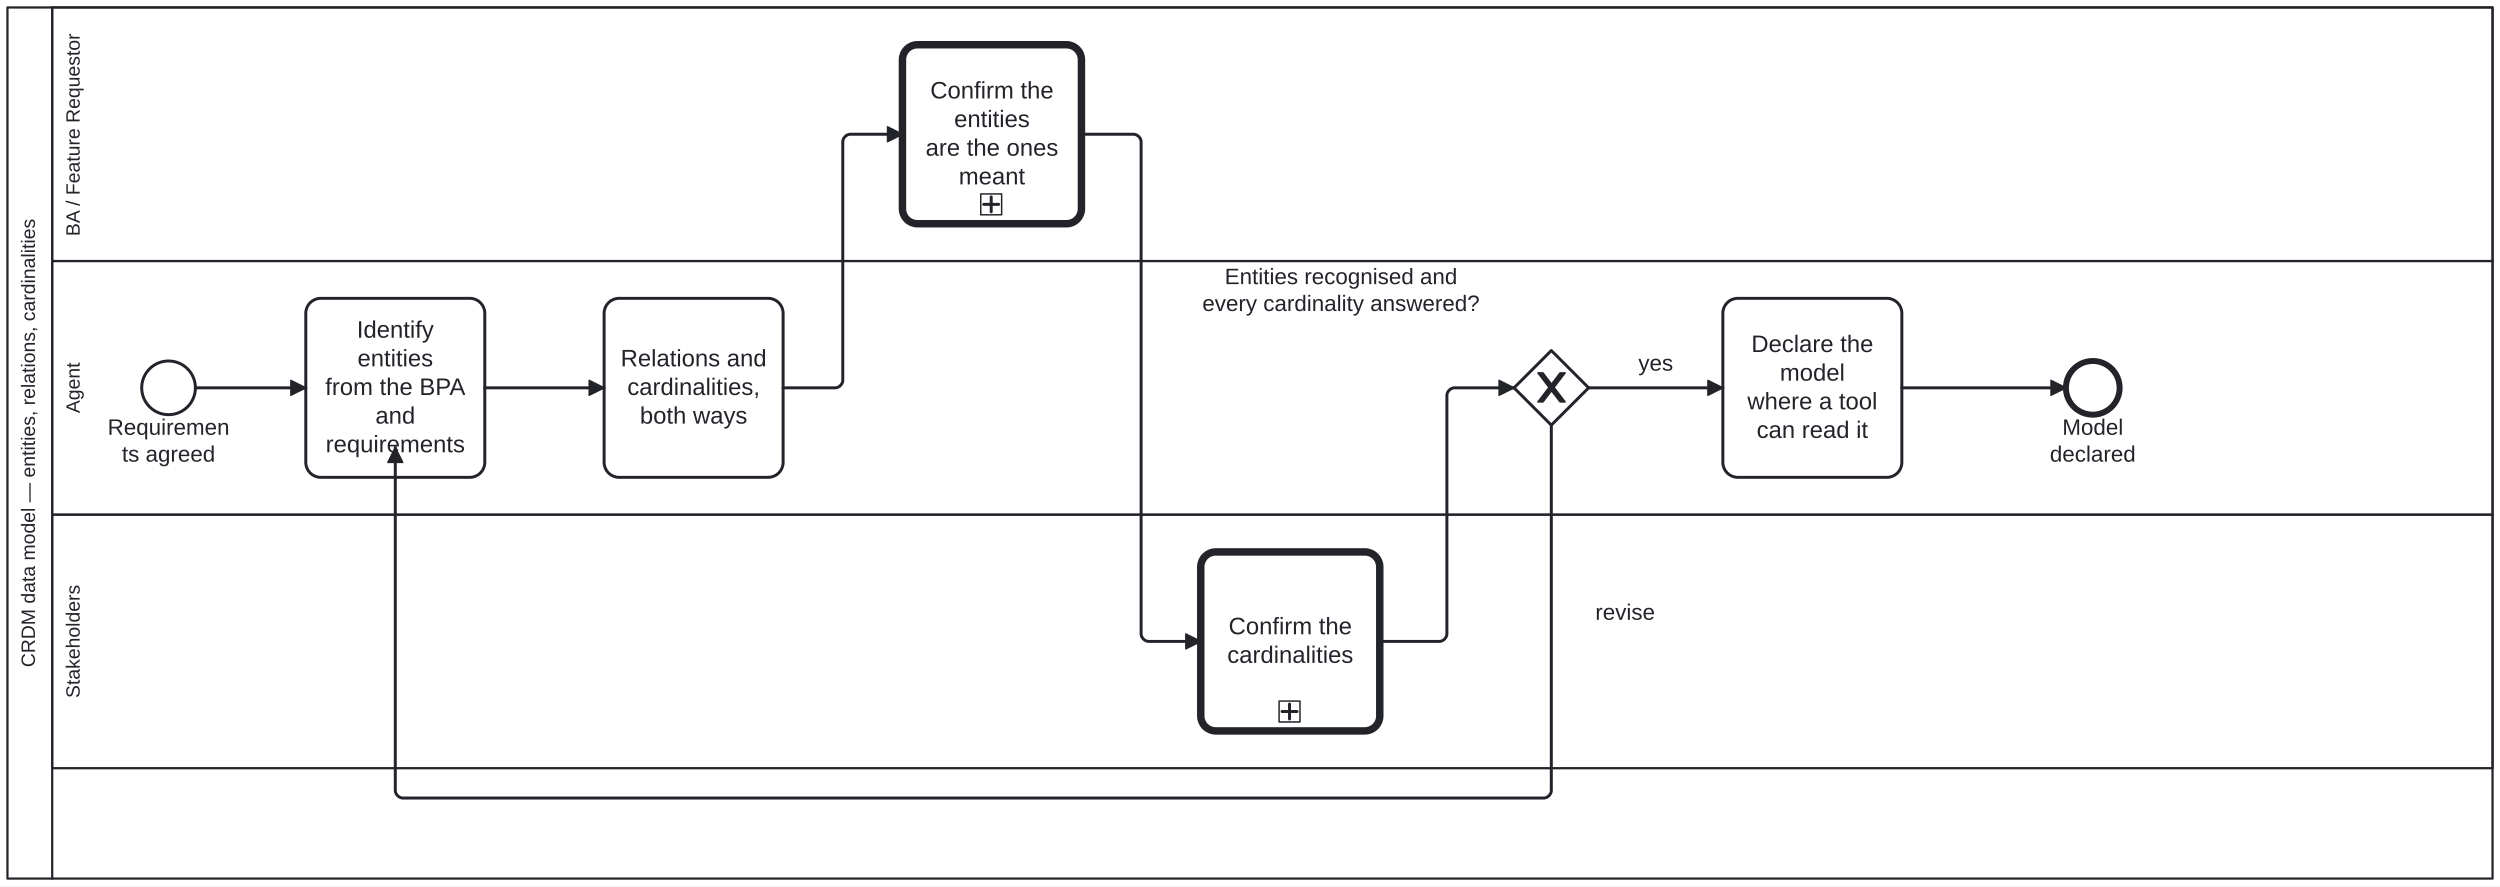
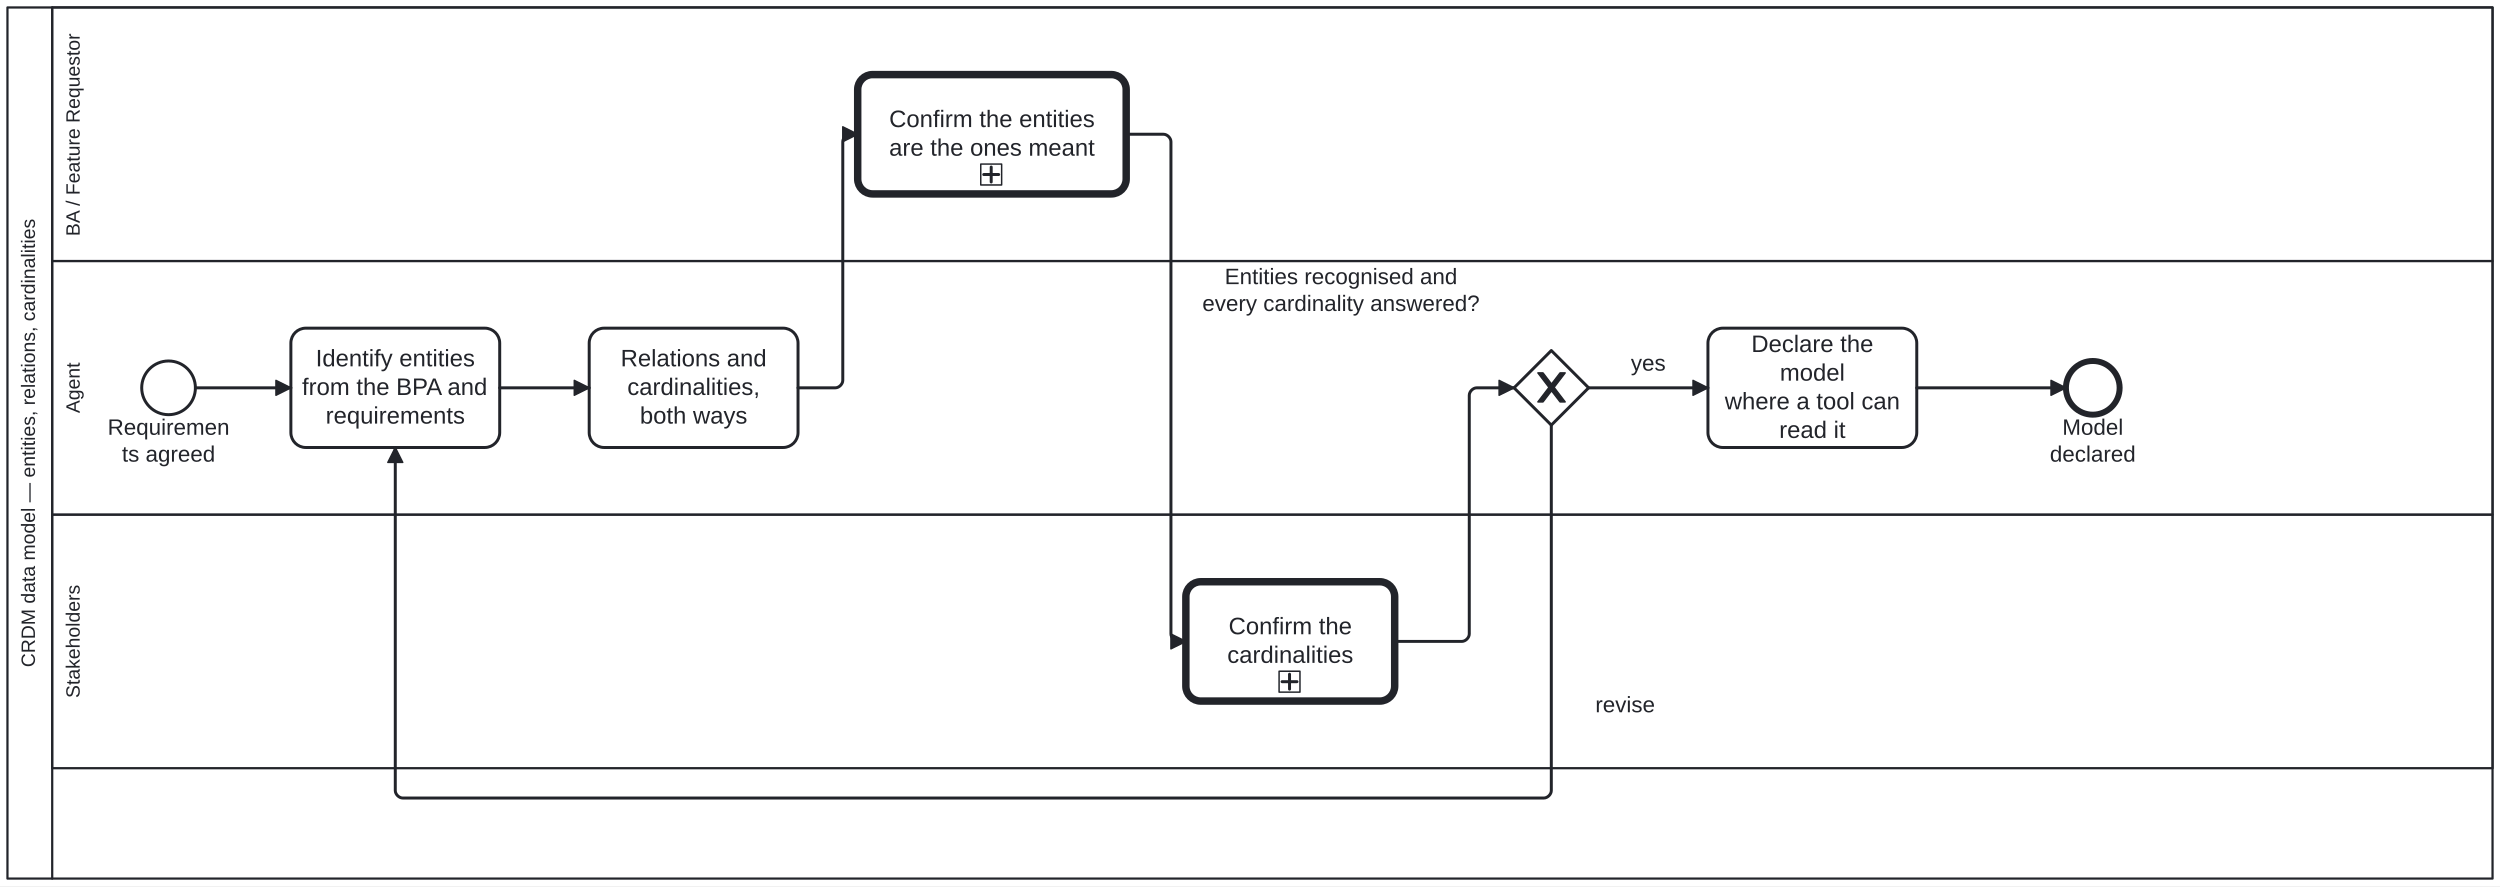
<svg xmlns="http://www.w3.org/2000/svg" width="100%" style="max-width:100%;height:auto" viewBox="155 75 1676 594" version="1.1">
  <rect x="155" y="75" width="1676" height="594" fill="#ffffff" />
  <g class="djs-group">
    <g class="djs-element djs-shape" data-element-id="Participant_Process_CRDM_DataModel" style="display: block;" transform="matrix(1 0 0 1 160 80)">
      <g class="djs-visual">
        <rect x="0" y="0" width="1666" height="584" rx="0" ry="0" style="stroke-linecap: round; stroke-linejoin: round; stroke: rgb(34, 36, 42); stroke-width: 1.5px; fill: white; fill-opacity: 0.95;" />
        <path style="fill: none; stroke-linecap: round; stroke-linejoin: round; stroke: rgb(34, 36, 42); stroke-width: 1.5px;" d="M30,0L30,584" />
        <text lineHeight="1.05" class="djs-label" transform="matrix(-1.83697e-16 -1 1 -1.83697e-16 0 584)" style="font-family: Arial, sans-serif; font-size: 13px; font-weight: normal; fill: rgb(34, 36, 42);">
          <tspan x="141.716" y="18.413">CRDM data model — entities, relations, cardinalities</tspan>
        </text>
      </g>
      <rect class="djs-hit djs-hit-all" x="0" y="0" width="1666" height="584" style="fill: none; stroke-opacity: 0; stroke: white; stroke-width: 15px;" />
    </g>
    <g class="djs-children">
      <g class="djs-group">
        <g class="djs-element djs-shape" data-element-id="Lane_Stakeholders" style="display: block;" transform="matrix(1 0 0 1 190 420)">
          <g class="djs-visual">
            <rect x="0" y="0" width="1636" height="170" rx="0" ry="0" style="stroke-linecap: round; stroke-linejoin: round; stroke: rgb(34, 36, 42); stroke-width: 1.5px; fill: white; fill-opacity: 0.25;" />
            <text lineHeight="1.05" class="djs-label" transform="matrix(-1.83697e-16 -1 1 -1.83697e-16 0 170)" style="font-family: Arial, sans-serif; font-size: 13px; font-weight: normal; fill: rgb(34, 36, 42);">
              <tspan x="47.06" y="18.413">Stakeholders</tspan>
            </text>
          </g>
          <rect class="djs-hit djs-hit-all" x="0" y="0" width="1636" height="170" style="fill: none; stroke-opacity: 0; stroke: white; stroke-width: 15px;" />
        </g>
      </g>
      <g class="djs-group">
        <g class="djs-element djs-shape" data-element-id="Lane_Agent" style="display: block;" transform="matrix(1 0 0 1 190 250)">
          <g class="djs-visual">
            <rect x="0" y="0" width="1636" height="170" rx="0" ry="0" style="stroke-linecap: round; stroke-linejoin: round; stroke: rgb(34, 36, 42); stroke-width: 1.5px; fill: white; fill-opacity: 0.25;" />
            <text lineHeight="1.05" class="djs-label" transform="matrix(-1.83697e-16 -1 1 -1.83697e-16 0 170)" style="font-family: Arial, sans-serif; font-size: 13px; font-weight: normal; fill: rgb(34, 36, 42);">
              <tspan x="68.014" y="18.413">Agent</tspan>
            </text>
          </g>
          <rect class="djs-hit djs-hit-all" x="0" y="0" width="1636" height="170" style="fill: none; stroke-opacity: 0; stroke: white; stroke-width: 15px;" />
        </g>
      </g>
      <g class="djs-group">
        <g class="djs-element djs-shape" data-element-id="Lane_BA" style="display: block;" transform="matrix(1 0 0 1 190 80)">
          <g class="djs-visual">
            <rect x="0" y="0" width="1636" height="170" rx="0" ry="0" style="stroke-linecap: round; stroke-linejoin: round; stroke: rgb(34, 36, 42); stroke-width: 1.5px; fill: white; fill-opacity: 0.25;" />
            <text lineHeight="1.05" class="djs-label" transform="matrix(-1.83697e-16 -1 1 -1.83697e-16 0 170)" style="font-family: Arial, sans-serif; font-size: 13px; font-weight: normal; fill: rgb(34, 36, 42);">
              <tspan x="16.715" y="18.413">BA / Feature Requestor</tspan>
            </text>
          </g>
          <rect class="djs-hit djs-hit-all" x="0" y="0" width="1636" height="170" style="fill: none; stroke-opacity: 0; stroke: white; stroke-width: 15px;" />
        </g>
      </g>
      <g class="djs-group">
        <g class="djs-element djs-shape" data-element-id="Start_Process_CRDM_DataModel" style="display: block;" transform="matrix(1 0 0 1 250 317)">
          <g class="djs-visual">
            <circle cx="18" cy="18" r="18" style="stroke-linecap: round; stroke-linejoin: round; stroke: rgb(34, 36, 42); stroke-width: 2px; fill: white; fill-opacity: 0.95;" />
          </g>
          <rect class="djs-hit djs-hit-all" x="0" y="0" width="36" height="36" style="fill: none; stroke-opacity: 0; stroke: white; stroke-width: 15px;" />
        </g>
      </g>
      <g class="djs-group">
        <g class="djs-element djs-shape" data-element-id="Start_Process_CRDM_DataModel_label" style="display: block;" transform="matrix(1 0 0 1 225 353)">
          <g class="djs-visual">
            <text lineHeight="1.2" class="djs-label" style="font-family: Arial, sans-serif; font-size: 15px; font-weight: normal; fill: rgb(34, 36, 42);">
              <tspan x="2.146" y="13.5">Requiremen</tspan>
              <tspan x="11.729" y="31.5">ts agreed</tspan>
            </text>
          </g>
          <rect class="djs-hit djs-hit-all" x="0" y="0" width="86" height="36" style="fill: none; stroke-opacity: 0; stroke: white; stroke-width: 15px;" />
        </g>
      </g>
      <g class="djs-group">
-         <g class="djs-element djs-shape" data-element-id="A_Entities" style="display: block;" transform="matrix(1 0 0 1 360 275)">
-           <g class="djs-visual">
-             <rect x="0" y="0" width="120" height="120" rx="10" ry="10" style="stroke-linecap: round; stroke-linejoin: round; stroke: rgb(34, 36, 42); stroke-width: 2px; fill: white; fill-opacity: 0.95;" />
+         <g class="djs-element djs-shape" data-element-id="A_Entities" style="display: block;" transform="matrix(1 0 0 1 350 295)">
+           <g class="djs-visual">
+             <rect x="0" y="0" width="140" height="80" rx="10" ry="10" style="stroke-linecap: round; stroke-linejoin: round; stroke: rgb(34, 36, 42); stroke-width: 2px; fill: white; fill-opacity: 0.95;" />
            <text lineHeight="1.2" class="djs-label" style="font-family: Arial, sans-serif; font-size: 16px; font-weight: normal; fill: rgb(34, 36, 42);">
-               <tspan x="34.207" y="26.4">Identify </tspan>
-               <tspan x="34.652" y="45.6">entities</tspan>
-               <tspan x="13.02" y="64.8">from the BPA </tspan>
-               <tspan x="46.652" y="84">and </tspan>
-               <tspan x="13.312" y="103.2">requirements</tspan>
-             </text>
-           </g>
-           <rect class="djs-hit djs-hit-all" x="0" y="0" width="120" height="120" style="fill: none; stroke-opacity: 0; stroke: white; stroke-width: 15px;" />
-         </g>
-       </g>
-       <g class="djs-group">
-         <g class="djs-element djs-shape" data-element-id="A_Relations" style="display: block;" transform="matrix(1 0 0 1 560 275)">
-           <g class="djs-visual">
-             <rect x="0" y="0" width="120" height="120" rx="10" ry="10" style="stroke-linecap: round; stroke-linejoin: round; stroke: rgb(34, 36, 42); stroke-width: 2px; fill: white; fill-opacity: 0.95;" />
+               <tspan x="16.637" y="25.6">Identify entities</tspan>
+               <tspan x="7.449" y="44.8">from the BPA and</tspan>
+               <tspan x="23.312" y="64">requirements</tspan>
+             </text>
+           </g>
+           <rect class="djs-hit djs-hit-all" x="0" y="0" width="140" height="80" style="fill: none; stroke-opacity: 0; stroke: white; stroke-width: 15px;" />
+         </g>
+       </g>
+       <g class="djs-group">
+         <g class="djs-element djs-shape" data-element-id="A_Relations" style="display: block;" transform="matrix(1 0 0 1 550 295)">
+           <g class="djs-visual">
+             <rect x="0" y="0" width="140" height="80" rx="10" ry="10" style="stroke-linecap: round; stroke-linejoin: round; stroke: rgb(34, 36, 42); stroke-width: 2px; fill: white; fill-opacity: 0.95;" />
            <text lineHeight="1.2" class="djs-label" style="font-family: Arial, sans-serif; font-size: 16px; font-weight: normal; fill: rgb(34, 36, 42);">
-               <tspan x="11.078" y="45.6">Relations and</tspan>
-               <tspan x="15.535" y="64.8">cardinalities, </tspan>
-               <tspan x="23.98" y="84">both ways</tspan>
-             </text>
-           </g>
-           <rect class="djs-hit djs-hit-all" x="0" y="0" width="120" height="120" style="fill: none; stroke-opacity: 0; stroke: white; stroke-width: 15px;" />
+               <tspan x="21.078" y="25.6">Relations and</tspan>
+               <tspan x="25.535" y="44.8">cardinalities, </tspan>
+               <tspan x="33.98" y="64">both ways</tspan>
+             </text>
+           </g>
+           <rect class="djs-hit djs-hit-all" x="0" y="0" width="140" height="80" style="fill: none; stroke-opacity: 0; stroke: white; stroke-width: 15px;" />
        </g>
      </g>
      <g class="djs-group">
        <a class="fa-subprocess-link" href="https://litlfred.github.io/folio-assistant/cat-harness/process/Process_AskThePerson" target="_top">
-           <g class="djs-element djs-shape" data-element-id="BA_ConfirmEntities" style="display: block;" transform="matrix(1 0 0 1 760 105)">
+           <g class="djs-element djs-shape" data-element-id="BA_ConfirmEntities" style="display: block;" transform="matrix(1 0 0 1 730 125)">
            <g class="djs-visual">
-               <rect x="0" y="0" width="120" height="120" rx="10" ry="10" style="stroke-linecap: round; stroke-linejoin: round; stroke: rgb(34, 36, 42); stroke-width: 5px; fill: white; fill-opacity: 0.95;" />
+               <rect x="0" y="0" width="180" height="80" rx="10" ry="10" style="stroke-linecap: round; stroke-linejoin: round; stroke: rgb(34, 36, 42); stroke-width: 5px; fill: white; fill-opacity: 0.95;" />
              <text lineHeight="1.2" class="djs-label" style="font-family: Arial, sans-serif; font-size: 16px; font-weight: normal; fill: rgb(34, 36, 42);">
-                 <tspan x="18.652" y="36">Confirm the </tspan>
-                 <tspan x="34.652" y="55.2">entities</tspan>
-                 <tspan x="15.523" y="74.4">are the ones </tspan>
-                 <tspan x="37.766" y="93.6">meant</tspan>
+                 <tspan x="21.082" y="35.2">Confirm the entities</tspan>
+                 <tspan x="21.066" y="54.4">are the ones meant</tspan>
              </text>
-               <rect x="0" y="0" width="14" height="14" rx="0" ry="0" style="stroke-linecap: round; stroke-linejoin: round; stroke: rgb(34, 36, 42); stroke-width: 1px; fill: white;" transform="matrix(1 0 0 1 52.5 100)" />
-               <path data-marker="sub-process" d="m52.5,100 m 7,2 l 0,10 m -5,-5 l 10,0" style="fill: white; stroke-linecap: round; stroke-linejoin: round; stroke: rgb(34, 36, 42); stroke-width: 2px;" />
+               <rect x="0" y="0" width="14" height="14" rx="0" ry="0" style="stroke-linecap: round; stroke-linejoin: round; stroke: rgb(34, 36, 42); stroke-width: 1px; fill: white;" transform="matrix(1 0 0 1 82.5 60)" />
+               <path data-marker="sub-process" d="m82.5,60 m 7,2 l 0,10 m -5,-5 l 10,0" style="fill: white; stroke-linecap: round; stroke-linejoin: round; stroke: rgb(34, 36, 42); stroke-width: 2px;" />
            </g>
-             <rect class="djs-hit djs-hit-all" x="0" y="0" width="120" height="120" style="fill: none; stroke-opacity: 0; stroke: white; stroke-width: 15px;" />
+             <rect class="djs-hit djs-hit-all" x="0" y="0" width="180" height="80" style="fill: none; stroke-opacity: 0; stroke: white; stroke-width: 15px;" />
          </g>
        </a>
      </g>
      <g class="djs-group">
        <a class="fa-subprocess-link" href="https://litlfred.github.io/folio-assistant/cat-harness/process/Process_AskThePerson" target="_top">
-           <g class="djs-element djs-shape" data-element-id="S_ConfirmCardinality" style="display: block;" transform="matrix(1 0 0 1 960 445)">
+           <g class="djs-element djs-shape" data-element-id="S_ConfirmCardinality" style="display: block;" transform="matrix(1 0 0 1 950 465)">
            <g class="djs-visual">
-               <rect x="0" y="0" width="120" height="120" rx="10" ry="10" style="stroke-linecap: round; stroke-linejoin: round; stroke: rgb(34, 36, 42); stroke-width: 5px; fill: white; fill-opacity: 0.95;" />
+               <rect x="0" y="0" width="140" height="80" rx="10" ry="10" style="stroke-linecap: round; stroke-linejoin: round; stroke: rgb(34, 36, 42); stroke-width: 5px; fill: white; fill-opacity: 0.95;" />
              <text lineHeight="1.2" class="djs-label" style="font-family: Arial, sans-serif; font-size: 16px; font-weight: normal; fill: rgb(34, 36, 42);">
-                 <tspan x="18.652" y="55.2">Confirm the</tspan>
-                 <tspan x="17.758" y="74.4">cardinalities</tspan>
+                 <tspan x="28.652" y="35.2">Confirm the</tspan>
+                 <tspan x="27.758" y="54.4">cardinalities</tspan>
              </text>
-               <rect x="0" y="0" width="14" height="14" rx="0" ry="0" style="stroke-linecap: round; stroke-linejoin: round; stroke: rgb(34, 36, 42); stroke-width: 1px; fill: white;" transform="matrix(1 0 0 1 52.5 100)" />
-               <path data-marker="sub-process" d="m52.5,100 m 7,2 l 0,10 m -5,-5 l 10,0" style="fill: white; stroke-linecap: round; stroke-linejoin: round; stroke: rgb(34, 36, 42); stroke-width: 2px;" />
+               <rect x="0" y="0" width="14" height="14" rx="0" ry="0" style="stroke-linecap: round; stroke-linejoin: round; stroke: rgb(34, 36, 42); stroke-width: 1px; fill: white;" transform="matrix(1 0 0 1 62.5 60)" />
+               <path data-marker="sub-process" d="m62.5,60 m 7,2 l 0,10 m -5,-5 l 10,0" style="fill: white; stroke-linecap: round; stroke-linejoin: round; stroke: rgb(34, 36, 42); stroke-width: 2px;" />
            </g>
-             <rect class="djs-hit djs-hit-all" x="0" y="0" width="120" height="120" style="fill: none; stroke-opacity: 0; stroke: white; stroke-width: 15px;" />
+             <rect class="djs-hit djs-hit-all" x="0" y="0" width="140" height="80" style="fill: none; stroke-opacity: 0; stroke: white; stroke-width: 15px;" />
          </g>
        </a>
      </g>
      <g class="djs-group">
        <g class="djs-element djs-shape" data-element-id="GW_Model" style="display: block;" transform="matrix(1 0 0 1 1170 310)">
          <g class="djs-visual">
            <polygon points="25,0 50,25 25,50 0,25" style="stroke-linecap: round; stroke-linejoin: round; stroke: rgb(34, 36, 42); stroke-width: 2px; fill: white; fill-opacity: 0.95;" />
            <path d="m 16,15 7.429,9.714 -7.429,9.714 3.429,0 5.714,-7.464 5.714,7.464 3.429,0 -7.429,-9.714 7.429,-9.714 -3.429,0 -5.714,7.464 -5.714,-7.464 -3.429,0 z" style="fill: rgb(34, 36, 42); stroke-linecap: round; stroke-linejoin: round; stroke: rgb(34, 36, 42); stroke-width: 1px;" />
          </g>
          <rect class="djs-hit djs-hit-all" x="0" y="0" width="50" height="50" style="fill: none; stroke-opacity: 0; stroke: white; stroke-width: 15px;" />
        </g>
      </g>
      <g class="djs-group">
        <g class="djs-element djs-shape" data-element-id="GW_Model_label" style="display: block;" transform="matrix(1 0 0 1 961 252)">
          <g class="djs-visual">
            <text lineHeight="1.2" class="djs-label" style="font-family: Arial, sans-serif; font-size: 15px; font-weight: normal; fill: rgb(34, 36, 42);">
              <tspan x="15.034" y="13.5">Entities recognised and</tspan>
              <tspan x="0.037" y="31.5">every cardinality answered?</tspan>
            </text>
          </g>
          <rect class="djs-hit djs-hit-all" x="0" y="0" width="186" height="36" style="fill: none; stroke-opacity: 0; stroke: white; stroke-width: 15px;" />
        </g>
      </g>
      <g class="djs-group">
-         <g class="djs-element djs-shape" data-element-id="A_Declare" style="display: block;" transform="matrix(1 0 0 1 1310 275)">
-           <g class="djs-visual">
-             <rect x="0" y="0" width="120" height="120" rx="10" ry="10" style="stroke-linecap: round; stroke-linejoin: round; stroke: rgb(34, 36, 42); stroke-width: 2px; fill: white; fill-opacity: 0.95;" />
+         <g class="djs-element djs-shape" data-element-id="A_Declare" style="display: block;" transform="matrix(1 0 0 1 1300 295)">
+           <g class="djs-visual">
+             <rect x="0" y="0" width="140" height="80" rx="10" ry="10" style="stroke-linecap: round; stroke-linejoin: round; stroke: rgb(34, 36, 42); stroke-width: 2px; fill: white; fill-opacity: 0.95;" />
            <text lineHeight="1.2" class="djs-label" style="font-family: Arial, sans-serif; font-size: 16px; font-weight: normal; fill: rgb(34, 36, 42);">
-               <tspan x="19.09" y="36">Declare the </tspan>
-               <tspan x="38.211" y="55.2">model</tspan>
-               <tspan x="16.418" y="74.4">where a tool </tspan>
-               <tspan x="22.645" y="93.6">can read it</tspan>
-             </text>
-           </g>
-           <rect class="djs-hit djs-hit-all" x="0" y="0" width="120" height="120" style="fill: none; stroke-opacity: 0; stroke: white; stroke-width: 15px;" />
+               <tspan x="29.09" y="16">Declare the </tspan>
+               <tspan x="48.211" y="35.2">model</tspan>
+               <tspan x="11.297" y="54.4">where a tool can </tspan>
+               <tspan x="47.766" y="73.6">read it</tspan>
+             </text>
+           </g>
+           <rect class="djs-hit djs-hit-all" x="0" y="0" width="140" height="80" style="fill: none; stroke-opacity: 0; stroke: white; stroke-width: 15px;" />
        </g>
      </g>
      <g class="djs-group">
        <g class="djs-element djs-shape" data-element-id="End_Process_CRDM_DataModel" style="display: block;" transform="matrix(1 0 0 1 1540 317)">
          <g class="djs-visual">
            <circle cx="18" cy="18" r="18" style="stroke-linecap: round; stroke-linejoin: round; stroke: rgb(34, 36, 42); stroke-width: 4px; fill: white; fill-opacity: 0.95;" />
          </g>
          <rect class="djs-hit djs-hit-all" x="0" y="0" width="36" height="36" style="fill: none; stroke-opacity: 0; stroke: white; stroke-width: 15px;" />
        </g>
      </g>
      <g class="djs-group">
        <g class="djs-element djs-shape" data-element-id="End_Process_CRDM_DataModel_label" style="display: block;" transform="matrix(1 0 0 1 1529 353)">
          <g class="djs-visual">
            <text lineHeight="1.2" class="djs-label" style="font-family: Arial, sans-serif; font-size: 15px; font-weight: normal; fill: rgb(34, 36, 42);">
              <tspan x="8.573" y="13.5">Model </tspan>
              <tspan x="0.23" y="31.5">declared</tspan>
            </text>
          </g>
          <rect class="djs-hit djs-hit-all" x="0" y="0" width="58" height="36" style="fill: none; stroke-opacity: 0; stroke: white; stroke-width: 15px;" />
        </g>
      </g>
      <g class="djs-group">
        <g class="djs-element djs-connection" data-element-id="SF_Process_CRDM_DataModel_1" style="display: block;">
          <g class="djs-visual">
            <defs>
              <marker id="folio-marker-1" viewBox="0 0 20 20" refX="11" refY="10" markerWidth="10" markerHeight="10" orient="auto">
                <path d="M 1 5 L 11 10 L 1 15 Z" style="stroke-linecap: round; stroke-linejoin: round; stroke: rgb(34, 36, 42); stroke-width: 1px; fill: rgb(34, 36, 42);" />
              </marker>
            </defs>
-             <path data-corner-radius="5" style="fill: none; stroke-linecap: round; stroke-linejoin: round; stroke: rgb(34, 36, 42); stroke-width: 2px; marker-end: url('#folio-marker-1');" d="M286,335L360,335" />
-           </g>
-           <path d="M286,335L360,335" class="djs-hit djs-hit-stroke" style="fill: none; stroke-opacity: 0; stroke: white; stroke-width: 15px;" />
+             <path data-corner-radius="5" style="fill: none; stroke-linecap: round; stroke-linejoin: round; stroke: rgb(34, 36, 42); stroke-width: 2px; marker-end: url('#folio-marker-1');" d="M286,335L350,335" />
+           </g>
+           <path d="M286,335L350,335" class="djs-hit djs-hit-stroke" style="fill: none; stroke-opacity: 0; stroke: white; stroke-width: 15px;" />
        </g>
      </g>
      <g class="djs-group">
        <g class="djs-element djs-connection" data-element-id="SF_Process_CRDM_DataModel_2" style="display: block;">
          <g class="djs-visual">
            <defs>
              <marker id="folio-marker-2" viewBox="0 0 20 20" refX="11" refY="10" markerWidth="10" markerHeight="10" orient="auto">
                <path d="M 1 5 L 11 10 L 1 15 Z" style="stroke-linecap: round; stroke-linejoin: round; stroke: rgb(34, 36, 42); stroke-width: 1px; fill: rgb(34, 36, 42);" />
              </marker>
            </defs>
-             <path data-corner-radius="5" style="fill: none; stroke-linecap: round; stroke-linejoin: round; stroke: rgb(34, 36, 42); stroke-width: 2px; marker-end: url('#folio-marker-2');" d="M480,335L560,335" />
-           </g>
-           <path d="M480,335L560,335" class="djs-hit djs-hit-stroke" style="fill: none; stroke-opacity: 0; stroke: white; stroke-width: 15px;" />
+             <path data-corner-radius="5" style="fill: none; stroke-linecap: round; stroke-linejoin: round; stroke: rgb(34, 36, 42); stroke-width: 2px; marker-end: url('#folio-marker-2');" d="M490,335L550,335" />
+           </g>
+           <path d="M490,335L550,335" class="djs-hit djs-hit-stroke" style="fill: none; stroke-opacity: 0; stroke: white; stroke-width: 15px;" />
        </g>
      </g>
      <g class="djs-group">
        <g class="djs-element djs-connection" data-element-id="SF_Process_CRDM_DataModel_3" style="display: block;">
          <g class="djs-visual">
            <defs>
              <marker id="folio-marker-3" viewBox="0 0 20 20" refX="11" refY="10" markerWidth="10" markerHeight="10" orient="auto">
                <path d="M 1 5 L 11 10 L 1 15 Z" style="stroke-linecap: round; stroke-linejoin: round; stroke: rgb(34, 36, 42); stroke-width: 1px; fill: rgb(34, 36, 42);" />
              </marker>
            </defs>
-             <path data-corner-radius="5" style="fill: none; stroke-linecap: round; stroke-linejoin: round; stroke: rgb(34, 36, 42); stroke-width: 2px; marker-end: url('#folio-marker-3');" d="M680,335L715,335C717.5,335,720,332.5,720,330L720,170C720,167.5,722.5,165,725,165L760,165" />
-           </g>
-           <path d="M680,335L720,335L720,165L760,165" class="djs-hit djs-hit-stroke" style="fill: none; stroke-opacity: 0; stroke: white; stroke-width: 15px;" />
+             <path data-corner-radius="5" style="fill: none; stroke-linecap: round; stroke-linejoin: round; stroke: rgb(34, 36, 42); stroke-width: 2px; marker-end: url('#folio-marker-3');" d="M690,335L715,335C717.5,335,720,332.5,720,330L720,170C720,167.5,722.5,165,725,165L730,165" />
+           </g>
+           <path d="M690,335L720,335L720,165L730,165" class="djs-hit djs-hit-stroke" style="fill: none; stroke-opacity: 0; stroke: white; stroke-width: 15px;" />
        </g>
      </g>
      <g class="djs-group">
        <g class="djs-element djs-connection" data-element-id="SF_Process_CRDM_DataModel_4" style="display: block;">
          <g class="djs-visual">
            <defs>
              <marker id="folio-marker-4" viewBox="0 0 20 20" refX="11" refY="10" markerWidth="10" markerHeight="10" orient="auto">
                <path d="M 1 5 L 11 10 L 1 15 Z" style="stroke-linecap: round; stroke-linejoin: round; stroke: rgb(34, 36, 42); stroke-width: 1px; fill: rgb(34, 36, 42);" />
              </marker>
            </defs>
-             <path data-corner-radius="5" style="fill: none; stroke-linecap: round; stroke-linejoin: round; stroke: rgb(34, 36, 42); stroke-width: 2px; marker-end: url('#folio-marker-4');" d="M880,165L915,165C917.5,165,920,167.5,920,170L920,500C920,502.5,922.5,505,925,505L960,505" />
-           </g>
-           <path d="M880,165L920,165L920,505L960,505" class="djs-hit djs-hit-stroke" style="fill: none; stroke-opacity: 0; stroke: white; stroke-width: 15px;" />
+             <path data-corner-radius="5" style="fill: none; stroke-linecap: round; stroke-linejoin: round; stroke: rgb(34, 36, 42); stroke-width: 2px; marker-end: url('#folio-marker-4');" d="M910,165L935,165C937.5,165,940,167.5,940,170L940,500C940,502.5,942.5,505,945,505L950,505" />
+           </g>
+           <path d="M910,165L940,165L940,505L950,505" class="djs-hit djs-hit-stroke" style="fill: none; stroke-opacity: 0; stroke: white; stroke-width: 15px;" />
        </g>
      </g>
      <g class="djs-group">
        <g class="djs-element djs-connection" data-element-id="SF_Process_CRDM_DataModel_5" style="display: block;">
          <g class="djs-visual">
            <defs>
              <marker id="folio-marker-5" viewBox="0 0 20 20" refX="11" refY="10" markerWidth="10" markerHeight="10" orient="auto">
                <path d="M 1 5 L 11 10 L 1 15 Z" style="stroke-linecap: round; stroke-linejoin: round; stroke: rgb(34, 36, 42); stroke-width: 1px; fill: rgb(34, 36, 42);" />
              </marker>
            </defs>
-             <path data-corner-radius="5" style="fill: none; stroke-linecap: round; stroke-linejoin: round; stroke: rgb(34, 36, 42); stroke-width: 2px; marker-end: url('#folio-marker-5');" d="M1080,505L1120,505C1122.5,505,1125,502.5,1125,500L1125,340C1125,337.5,1127.5,335,1130,335L1170,335" />
-           </g>
-           <path d="M1080,505L1125,505L1125,335L1170,335" class="djs-hit djs-hit-stroke" style="fill: none; stroke-opacity: 0; stroke: white; stroke-width: 15px;" />
+             <path data-corner-radius="5" style="fill: none; stroke-linecap: round; stroke-linejoin: round; stroke: rgb(34, 36, 42); stroke-width: 2px; marker-end: url('#folio-marker-5');" d="M1090,505L1135,505C1137.5,505,1140,502.5,1140,500L1140,340C1140,337.5,1142.5,335,1145,335L1170,335" />
+           </g>
+           <path d="M1090,505L1140,505L1140,335L1170,335" class="djs-hit djs-hit-stroke" style="fill: none; stroke-opacity: 0; stroke: white; stroke-width: 15px;" />
        </g>
      </g>
      <g class="djs-group">
        <g class="djs-element djs-connection" data-element-id="SF_Process_CRDM_DataModel_6" style="display: block;">
          <g class="djs-visual">
            <defs>
              <marker id="folio-marker-6" viewBox="0 0 20 20" refX="11" refY="10" markerWidth="10" markerHeight="10" orient="auto">
                <path d="M 1 5 L 11 10 L 1 15 Z" style="stroke-linecap: round; stroke-linejoin: round; stroke: rgb(34, 36, 42); stroke-width: 1px; fill: rgb(34, 36, 42);" />
              </marker>
            </defs>
            <path data-corner-radius="5" style="fill: none; stroke-linecap: round; stroke-linejoin: round; stroke: rgb(34, 36, 42); stroke-width: 2px; marker-end: url('#folio-marker-6');" d="M1195,360L1195,605C1195,607.5,1192.5,610,1190,610L425,610C422.5,610,420,607.5,420,605L420,375" />
          </g>
          <path d="M1195,360L1195,610L420,610L420,375" class="djs-hit djs-hit-stroke" style="fill: none; stroke-opacity: 0; stroke: white; stroke-width: 15px;" />
        </g>
      </g>
      <g class="djs-group">
-         <g class="djs-element djs-shape" data-element-id="SF_Process_CRDM_DataModel_6_label" style="display: block;" transform="matrix(1 0 0 1 1224 477)">
+         <g class="djs-element djs-shape" data-element-id="SF_Process_CRDM_DataModel_6_label" style="display: block;" transform="matrix(1 0 0 1 1224 539)">
          <g class="djs-visual">
            <text lineHeight="1.2" class="djs-label" style="font-family: Arial, sans-serif; font-size: 15px; font-weight: normal; fill: rgb(34, 36, 42);">
              <tspan x="0.494" y="13.5">revise</tspan>
            </text>
          </g>
          <rect class="djs-hit djs-hit-all" x="0" y="0" width="41" height="18" style="fill: none; stroke-opacity: 0; stroke: white; stroke-width: 15px;" />
        </g>
      </g>
      <g class="djs-group">
        <g class="djs-element djs-connection" data-element-id="SF_Process_CRDM_DataModel_7" style="display: block;">
          <g class="djs-visual">
            <defs>
              <marker id="folio-marker-7" viewBox="0 0 20 20" refX="11" refY="10" markerWidth="10" markerHeight="10" orient="auto">
                <path d="M 1 5 L 11 10 L 1 15 Z" style="stroke-linecap: round; stroke-linejoin: round; stroke: rgb(34, 36, 42); stroke-width: 1px; fill: rgb(34, 36, 42);" />
              </marker>
            </defs>
-             <path data-corner-radius="5" style="fill: none; stroke-linecap: round; stroke-linejoin: round; stroke: rgb(34, 36, 42); stroke-width: 2px; marker-end: url('#folio-marker-7');" d="M1220,335L1310,335" />
-           </g>
-           <path d="M1220,335L1310,335" class="djs-hit djs-hit-stroke" style="fill: none; stroke-opacity: 0; stroke: white; stroke-width: 15px;" />
-         </g>
-       </g>
-       <g class="djs-group">
-         <g class="djs-element djs-shape" data-element-id="SF_Process_CRDM_DataModel_7_label" style="display: block;" transform="matrix(1 0 0 1 1253 310)">
+             <path data-corner-radius="5" style="fill: none; stroke-linecap: round; stroke-linejoin: round; stroke: rgb(34, 36, 42); stroke-width: 2px; marker-end: url('#folio-marker-7');" d="M1220,335L1300,335" />
+           </g>
+           <path d="M1220,335L1300,335" class="djs-hit djs-hit-stroke" style="fill: none; stroke-opacity: 0; stroke: white; stroke-width: 15px;" />
+         </g>
+       </g>
+       <g class="djs-group">
+         <g class="djs-element djs-shape" data-element-id="SF_Process_CRDM_DataModel_7_label" style="display: block;" transform="matrix(1 0 0 1 1248 310)">
          <g class="djs-visual">
            <text lineHeight="1.2" class="djs-label" style="font-family: Arial, sans-serif; font-size: 15px; font-weight: normal; fill: rgb(34, 36, 42);">
              <tspan x="0.329" y="13.5">yes</tspan>
            </text>
          </g>
          <rect class="djs-hit djs-hit-all" x="0" y="0" width="24" height="18" style="fill: none; stroke-opacity: 0; stroke: white; stroke-width: 15px;" />
        </g>
      </g>
      <g class="djs-group">
        <g class="djs-element djs-connection" data-element-id="SF_Process_CRDM_DataModel_8" style="display: block;">
          <g class="djs-visual">
            <defs>
              <marker id="folio-marker-8" viewBox="0 0 20 20" refX="11" refY="10" markerWidth="10" markerHeight="10" orient="auto">
                <path d="M 1 5 L 11 10 L 1 15 Z" style="stroke-linecap: round; stroke-linejoin: round; stroke: rgb(34, 36, 42); stroke-width: 1px; fill: rgb(34, 36, 42);" />
              </marker>
            </defs>
-             <path data-corner-radius="5" style="fill: none; stroke-linecap: round; stroke-linejoin: round; stroke: rgb(34, 36, 42); stroke-width: 2px; marker-end: url('#folio-marker-8');" d="M1430,335L1540,335" />
-           </g>
-           <path d="M1430,335L1540,335" class="djs-hit djs-hit-stroke" style="fill: none; stroke-opacity: 0; stroke: white; stroke-width: 15px;" />
+             <path data-corner-radius="5" style="fill: none; stroke-linecap: round; stroke-linejoin: round; stroke: rgb(34, 36, 42); stroke-width: 2px; marker-end: url('#folio-marker-8');" d="M1440,335L1540,335" />
+           </g>
+           <path d="M1440,335L1540,335" class="djs-hit djs-hit-stroke" style="fill: none; stroke-opacity: 0; stroke: white; stroke-width: 15px;" />
        </g>
      </g>
    </g>
  </g>
</svg>
